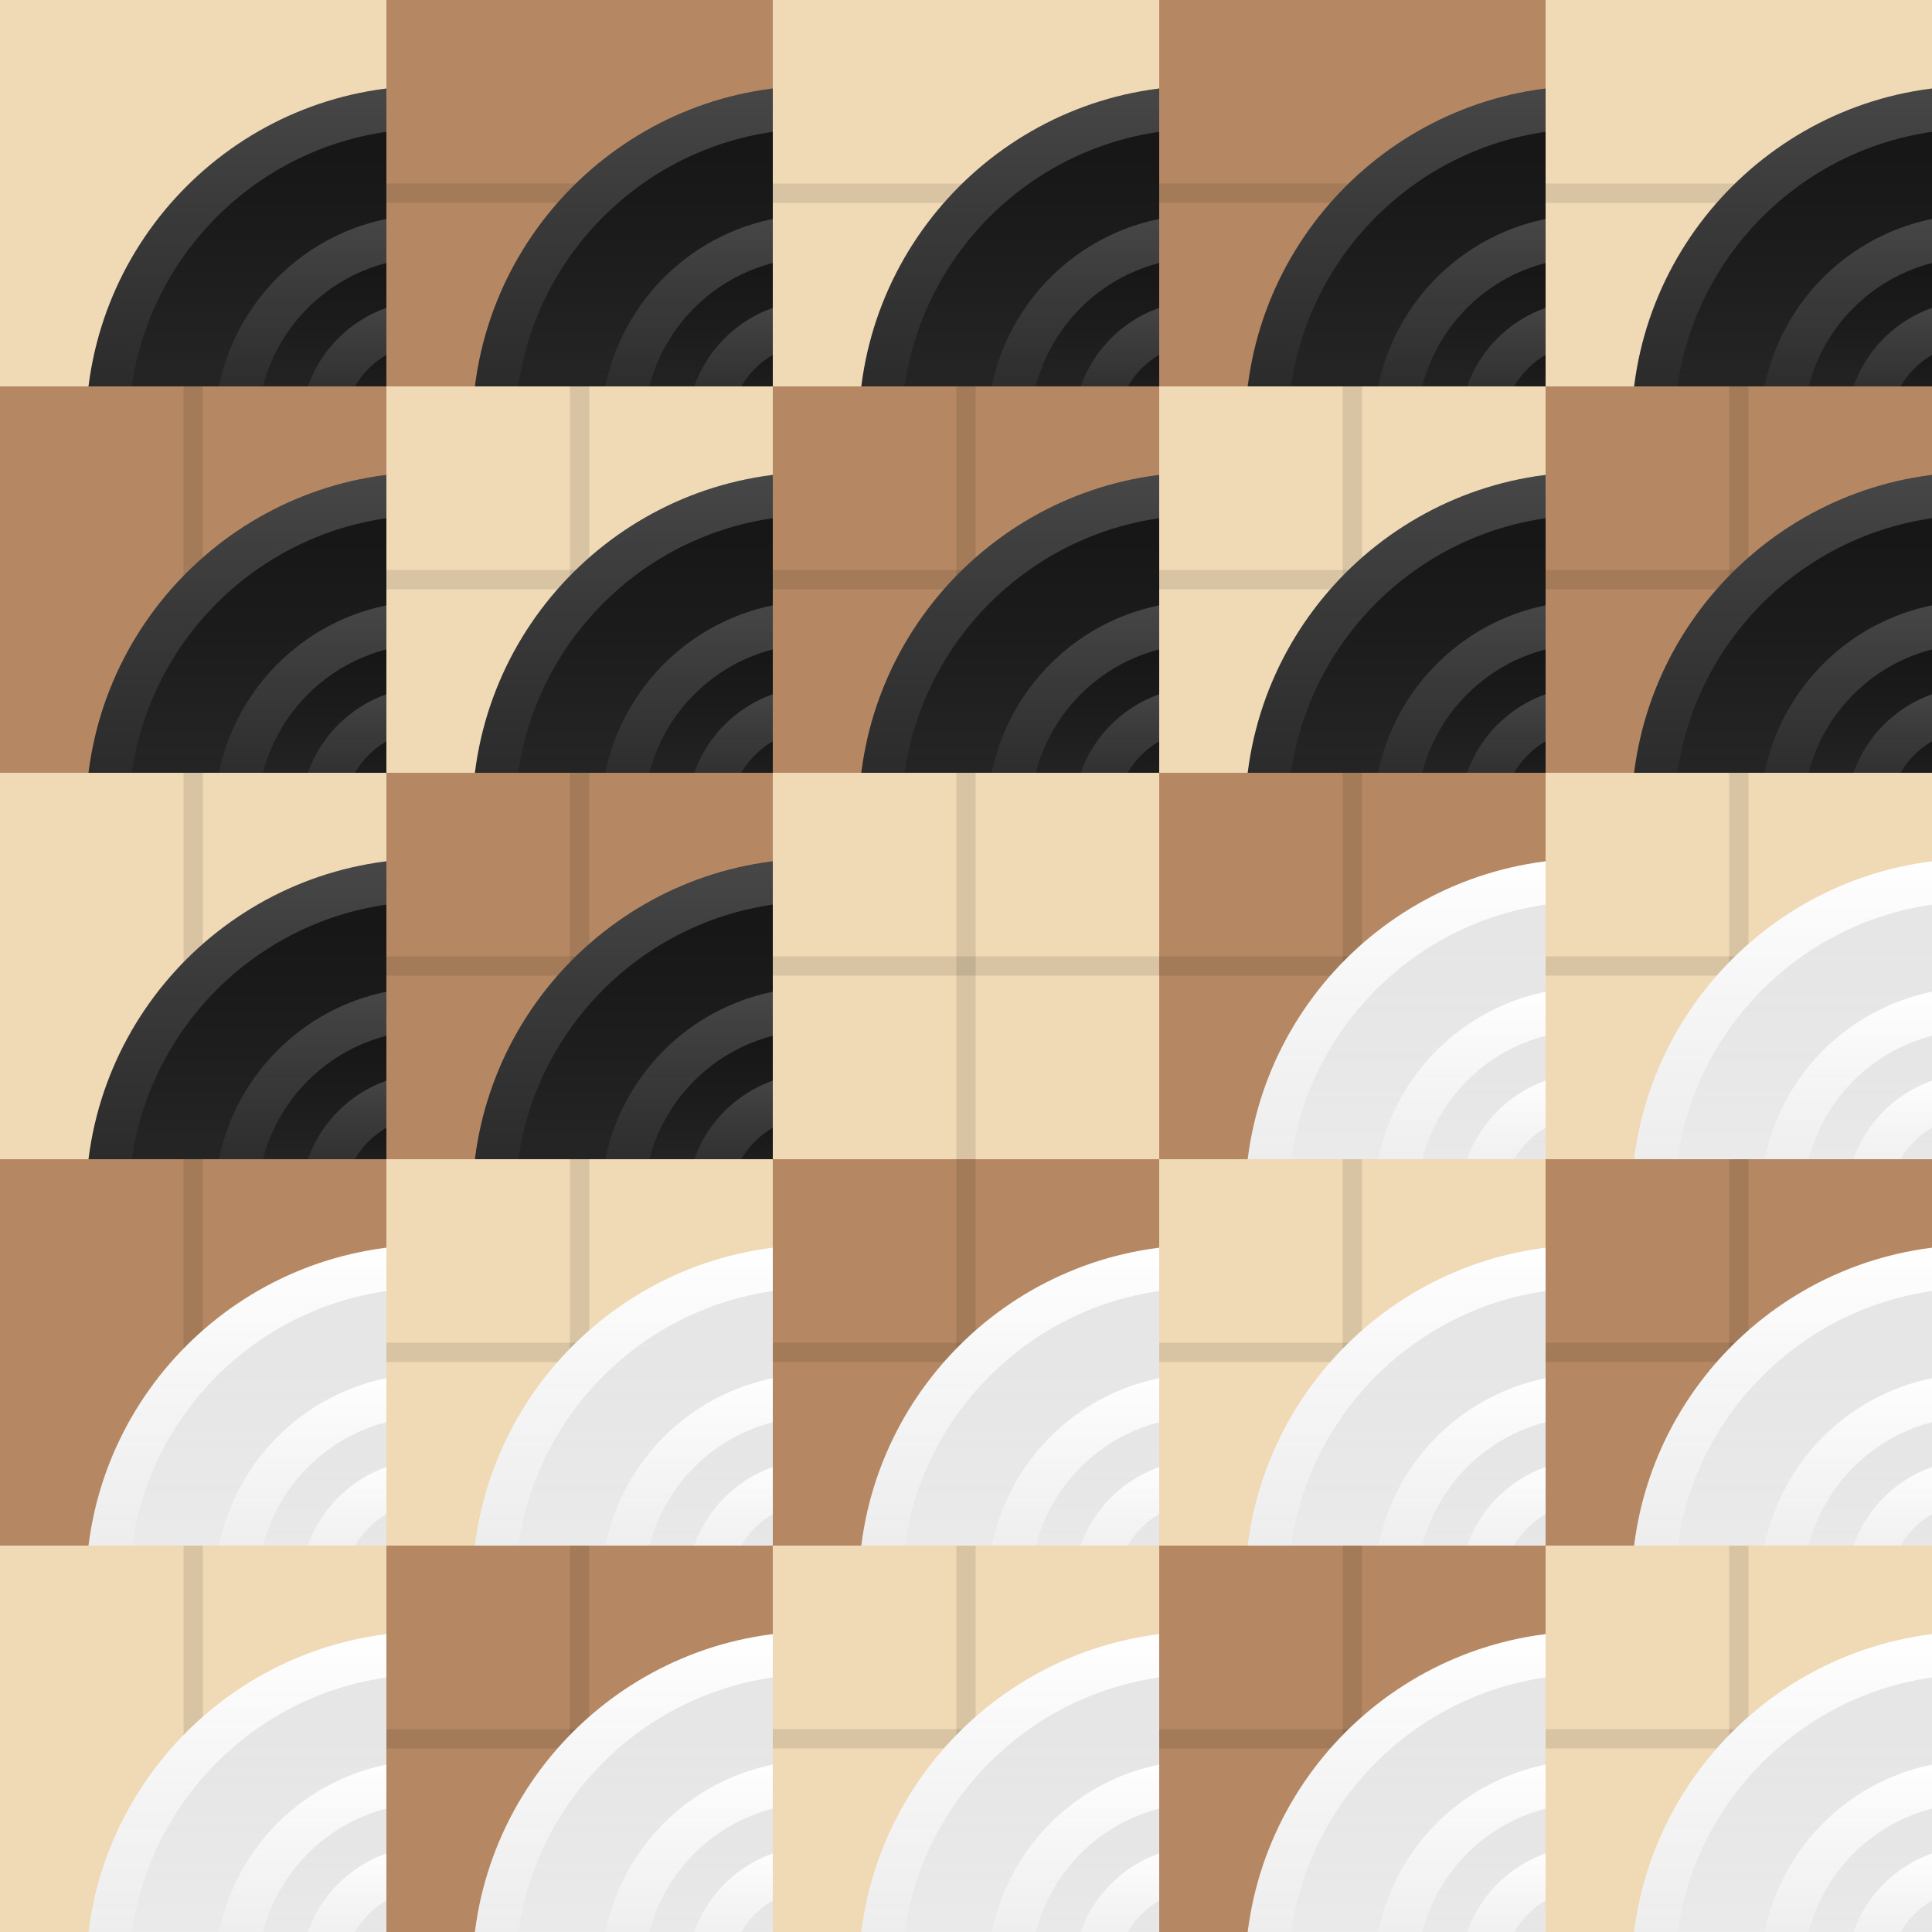
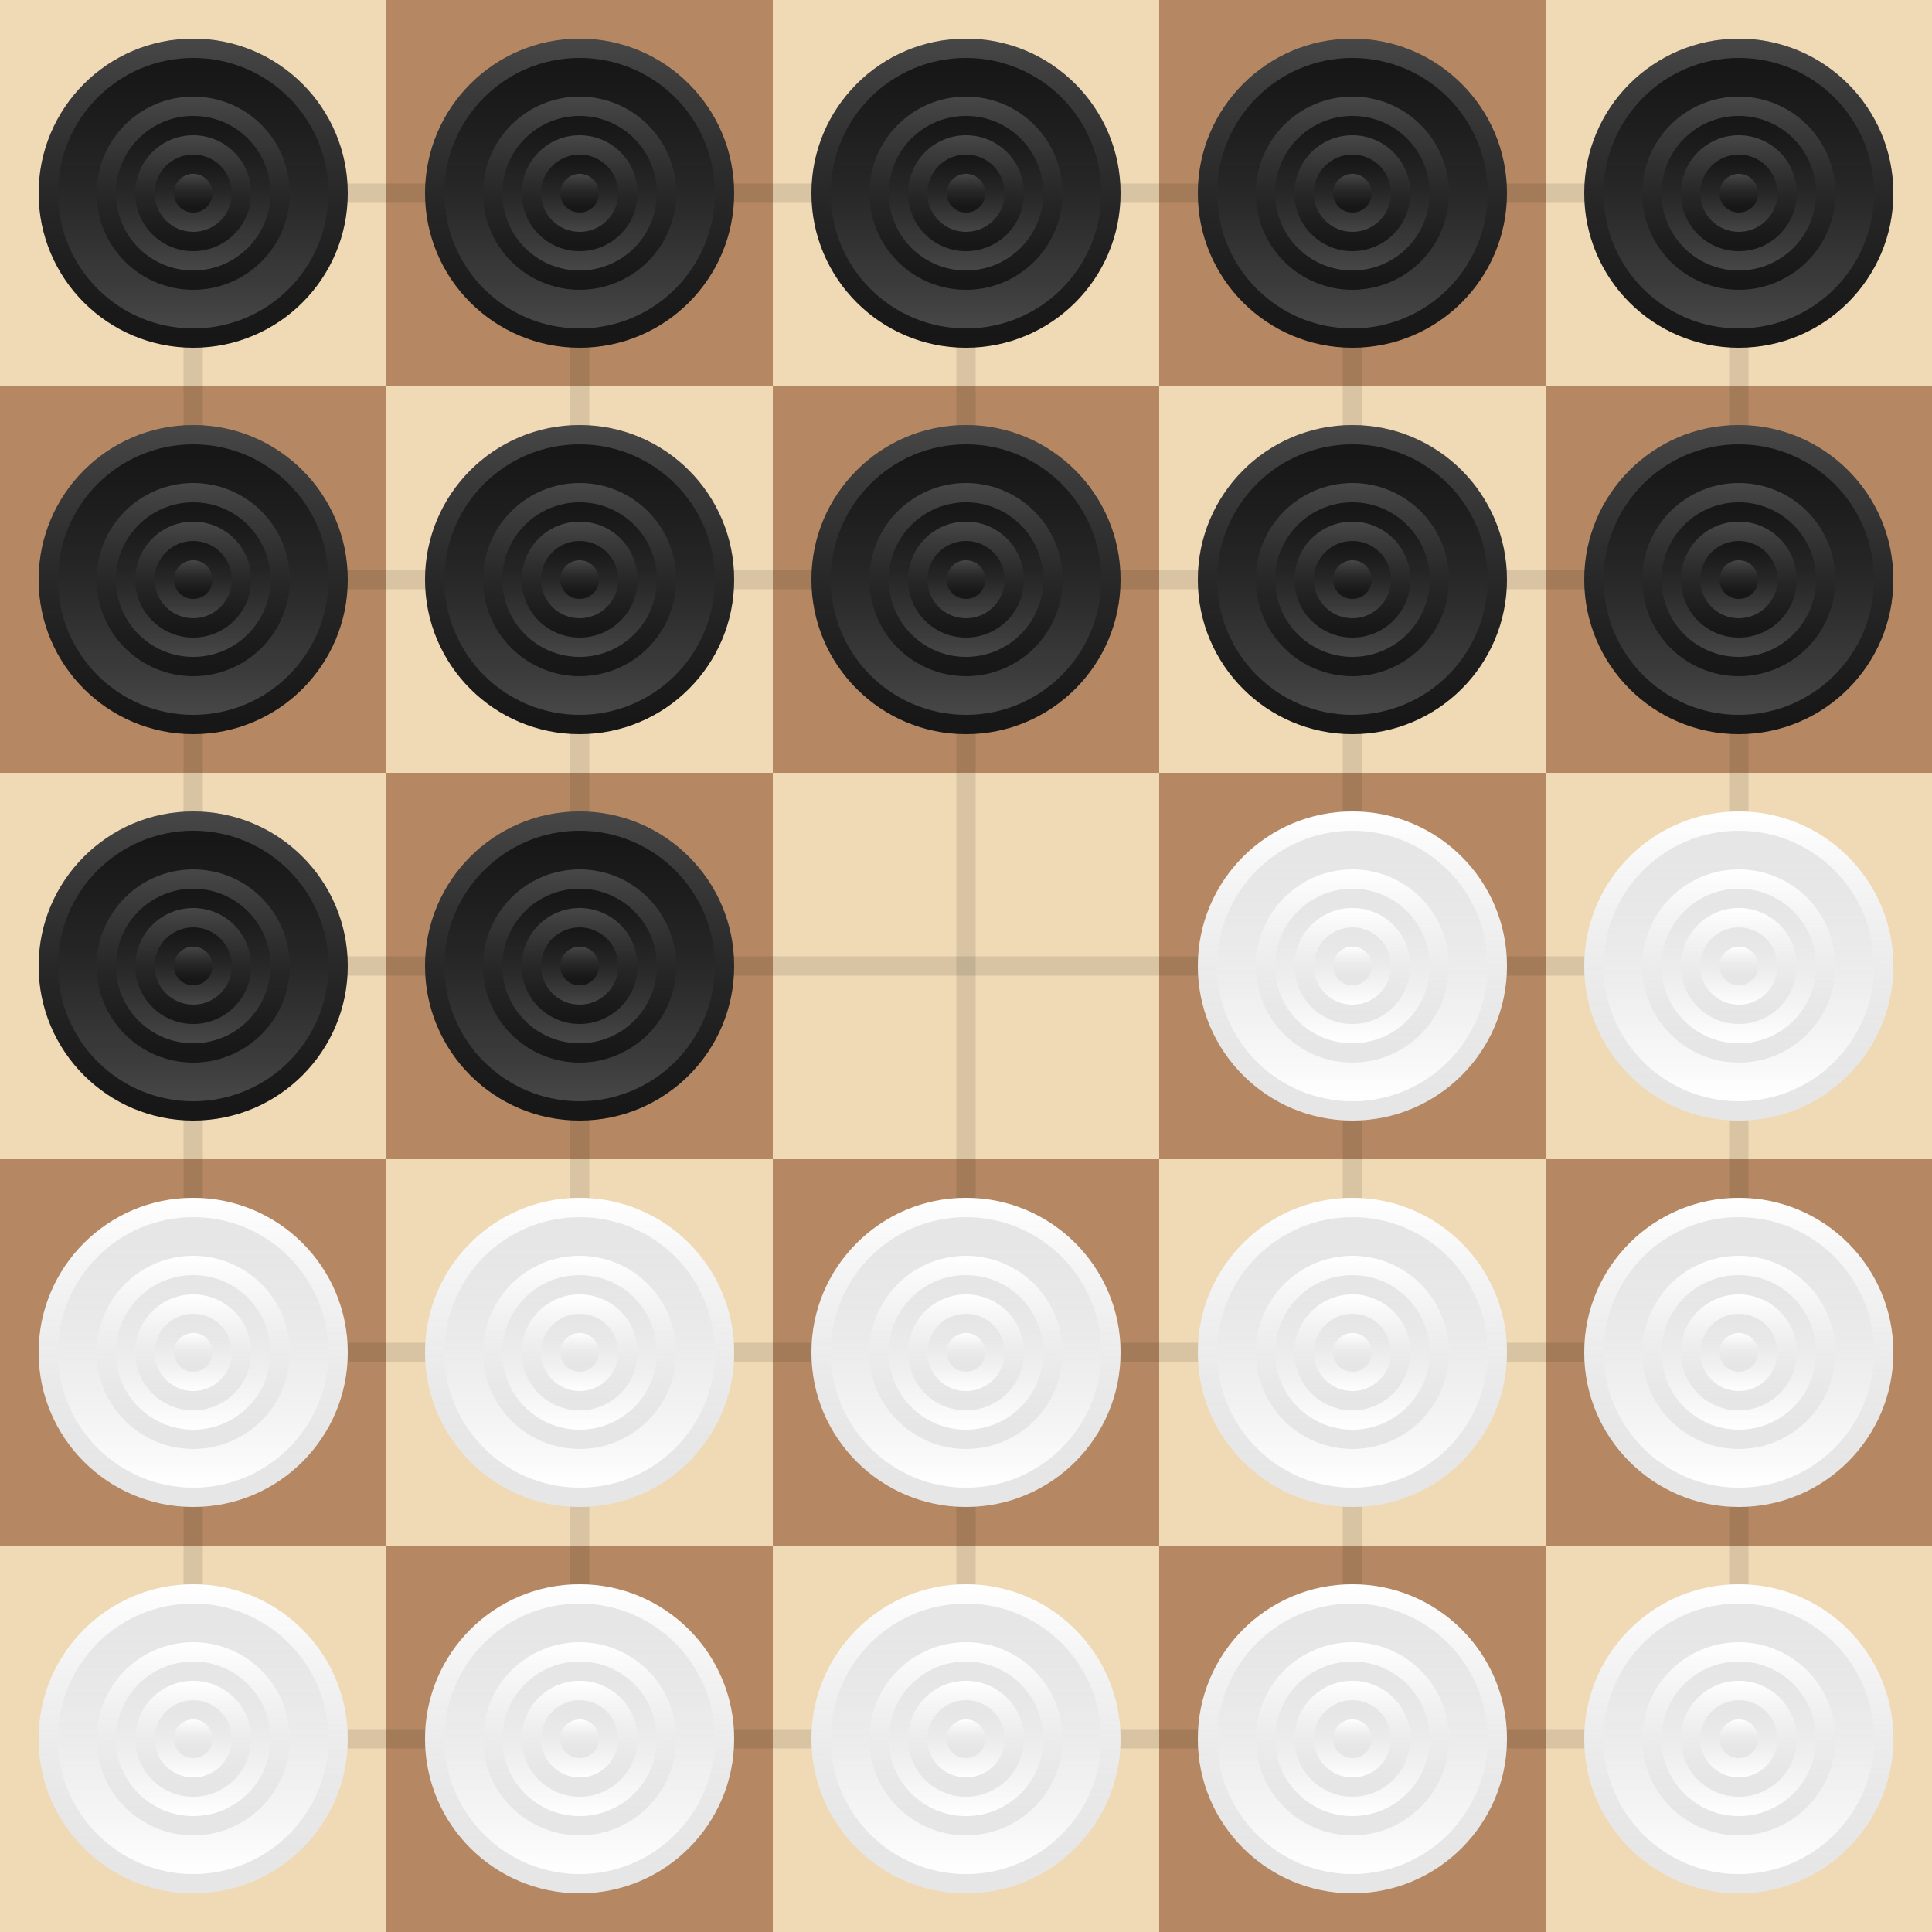
<svg xmlns="http://www.w3.org/2000/svg" viewBox="0 0 200 200" width="200" height="200">
  <defs>
-     <symbol id="piece-bM" viewBox="0 0 45 45">
+     <symbol id="piece-bM" viewBox="0 0 100 100">
      <style>.B{fill-rule:evenodd}</style>
      <defs>
        <clipPath id="A">
          <path d="M0 0h100v100H0z" />
        </clipPath>
      </defs>
      <g clip-path="url(#A)">
        <circle vector-effect="non-scaling-stroke" cx="50" cy="50" r="40" fill="#191919" />
        <linearGradient id="B" x1="50" y1="25" x2="50" y2="74.923" gradientUnits="userSpaceOnUse">
          <stop offset="0%" stop-opacity=".2" stop-color="#fff" />
          <stop offset="100%" stop-opacity=".098" stop-color="#000" />
        </linearGradient>
        <path d="M50 25c-13.807 0-25 11.193-25 25s11.193 25 25 25 25-11.193 25-25-11.193-25-25-25zm0 5c11.046 0 20 8.954 20 20s-8.954 20-20 20-20-8.954-20-20 8.954-20 20-20z" fill="url(#B)" class="B" />
        <linearGradient id="C" x1="50" y1="70.078" x2="50" y2="30" gradientUnits="userSpaceOnUse">
          <stop offset="0%" stop-opacity=".2" stop-color="#fff" />
          <stop offset="100%" stop-opacity=".098" stop-color="#000" />
        </linearGradient>
        <path d="M50 30c-11.046 0-20 8.954-20 20s8.954 20 20 20 20-8.954 20-20-8.954-20-20-20zm0 5c8.284 0 15 6.716 15 15s-6.716 15-15 15-15-6.716-15-15 6.716-15 15-15z" fill="url(#C)" class="B" />
        <linearGradient id="D" x1="50" y1="60.303" x2="50" y2="40" gradientUnits="userSpaceOnUse">
          <stop offset="0%" stop-opacity=".2" stop-color="#fff" />
          <stop offset="100%" stop-opacity=".098" stop-color="#000" />
        </linearGradient>
        <path d="M50 40a10 10 0 1 0 0 20 10 10 0 1 0 0-20h0zm0 5a5 5 0 1 1 0 10 5 5 0 1 1 0-10h0z" fill="url(#D)" class="B" />
        <linearGradient id="E" x1="50" y1="10" x2="49.735" y2="90" gradientUnits="userSpaceOnUse">
          <stop offset="0%" stop-opacity=".2" stop-color="#fff" />
          <stop offset="100%" stop-opacity=".098" stop-color="#000" />
        </linearGradient>
        <path d="M50 10c-10.61 0-20.783 4.214-28.284 11.716S10 39.39 10 50s4.214 20.783 11.716 28.284S39.39 90 50 90s20.783-4.214 28.284-11.716S90 60.61 90 50s-4.214-20.783-11.716-28.284S60.61 10 50 10h0zm0 5c19.33 0 35 15.67 35 35S69.33 85 50 85 15 69.33 15 50s15.67-35 35-35z" fill="url(#E)" class="B" />
        <linearGradient id="F" x1="50" y1="84.77" x2="50" y2="15" gradientUnits="userSpaceOnUse">
          <stop offset="0%" stop-opacity=".2" stop-color="#fff" />
          <stop offset="100%" stop-opacity=".098" stop-color="#000" />
        </linearGradient>
        <path d="M50 15c-19.33 0-35 15.67-35 35s15.67 35 35 35 35-15.67 35-35-15.67-35-35-35zm0 10c6.63 0 12.99 2.634 17.678 7.322S75 43.37 75 50s-2.634 12.99-7.322 17.678S56.63 75 50 75s-12.99-2.634-17.678-7.322S25 56.63 25 50s2.634-12.99 7.322-17.678S43.37 25 50 25h0z" fill="url(#F)" class="B" />
        <linearGradient id="G" x1="50" y1="44.933" x2="50" y2="53.754" gradientUnits="userSpaceOnUse">
          <stop offset="0%" stop-opacity=".2" stop-color="#fff" />
          <stop offset="100%" stop-opacity=".098" stop-color="#000" />
        </linearGradient>
        <circle vector-effect="non-scaling-stroke" cx="50" cy="50" r="5" fill="url(#G)" />
        <linearGradient id="H" x1="50" y1="35" x2="50" y2="64.594" gradientUnits="userSpaceOnUse">
          <stop offset="0%" stop-opacity=".2" stop-color="#fff" />
          <stop offset="100%" stop-opacity=".098" stop-color="#000" />
        </linearGradient>
        <path d="M50 35a15 15 0 0 0-15 15 15 15 0 0 0 15 15 15 15 0 0 0 15-15 15 15 0 0 0-15-15h0zm0 5a10 10 0 1 1 0 20 10 10 0 1 1 0-20h0z" fill="url(#H)" class="B" />
      </g>
    </symbol>
-     <symbol id="piece-wM" viewBox="0 0 45 45">
+     <symbol id="piece-wM" viewBox="0 0 100 100">
      <style>.B{fill-rule:evenodd}</style>
      <defs>
        <clipPath id="A">
          <path d="M0 0h100v100H0z" />
        </clipPath>
      </defs>
      <g clip-path="url(#A)">
        <circle vector-effect="non-scaling-stroke" cx="50" cy="50" r="40" fill="#fff" />
        <linearGradient id="B" x1="50" y1="25" x2="50" y2="74.923" gradientUnits="userSpaceOnUse">
          <stop offset="0%" stop-opacity=".1" stop-color="#fff" />
          <stop offset="100%" stop-opacity=".098" stop-color="#000" />
        </linearGradient>
        <path d="M50 25c-13.807 0-25 11.193-25 25s11.193 25 25 25 25-11.193 25-25-11.193-25-25-25zm0 5c11.046 0 20 8.954 20 20s-8.954 20-20 20-20-8.954-20-20 8.954-20 20-20z" fill="url(#B)" class="B" />
        <linearGradient id="C" x1="50" y1="70.078" x2="50" y2="30" gradientUnits="userSpaceOnUse">
          <stop offset="0%" stop-opacity=".2" stop-color="#fff" />
          <stop offset="100%" stop-opacity=".098" stop-color="#000" />
        </linearGradient>
        <path d="M50 30c-11.046 0-20 8.954-20 20s8.954 20 20 20 20-8.954 20-20-8.954-20-20-20zm0 5c8.284 0 15 6.716 15 15s-6.716 15-15 15-15-6.716-15-15 6.716-15 15-15z" fill="url(#C)" class="B" />
        <linearGradient id="D" x1="50" y1="60.303" x2="50" y2="40" gradientUnits="userSpaceOnUse">
          <stop offset="0%" stop-opacity=".1" stop-color="#fff" />
          <stop offset="100%" stop-opacity=".098" stop-color="#000" />
        </linearGradient>
        <path d="M50 40a10 10 0 1 0 0 20 10 10 0 1 0 0-20h0zm0 5a5 5 0 1 1 0 10 5 5 0 1 1 0-10h0z" fill="url(#D)" class="B" />
        <linearGradient id="E" x1="50" y1="10" x2="49.735" y2="90" gradientUnits="userSpaceOnUse">
          <stop offset="0%" stop-opacity=".1" stop-color="#fff" />
          <stop offset="100%" stop-opacity=".098" stop-color="#000" />
        </linearGradient>
        <path d="M50 10c-10.61 0-20.783 4.214-28.284 11.716S10 39.39 10 50s4.214 20.783 11.716 28.284S39.39 90 50 90s20.783-4.214 28.284-11.716S90 60.61 90 50s-4.214-20.783-11.716-28.284S60.61 10 50 10h0zm0 5c19.33 0 35 15.67 35 35S69.33 85 50 85 15 69.33 15 50s15.67-35 35-35z" fill="url(#E)" class="B" />
        <linearGradient id="F" x1="50" y1="84.77" x2="50" y2="15" gradientUnits="userSpaceOnUse">
          <stop offset="0%" stop-opacity=".1" stop-color="#fff" />
          <stop offset="100%" stop-opacity=".098" stop-color="#000" />
        </linearGradient>
        <path d="M50 15c-19.33 0-35 15.67-35 35s15.67 35 35 35 35-15.67 35-35-15.67-35-35-35zm0 10c6.63 0 12.99 2.634 17.678 7.322S75 43.37 75 50s-2.634 12.99-7.322 17.678S56.63 75 50 75s-12.99-2.634-17.678-7.322S25 56.63 25 50s2.634-12.99 7.322-17.678S43.37 25 50 25h0z" fill="url(#F)" class="B" />
        <linearGradient id="G" x1="50" y1="44.933" x2="50" y2="53.754" gradientUnits="userSpaceOnUse">
          <stop offset="0%" stop-opacity=".1" stop-color="#fff" />
          <stop offset="100%" stop-opacity=".098" stop-color="#000" />
        </linearGradient>
        <circle vector-effect="non-scaling-stroke" cx="50" cy="50" r="5" fill="url(#G)" />
        <linearGradient id="H" x1="50" y1="35" x2="50" y2="64.594" gradientUnits="userSpaceOnUse">
          <stop offset="0%" stop-opacity=".1" stop-color="#fff" />
          <stop offset="100%" stop-opacity=".098" stop-color="#000" />
        </linearGradient>
        <path d="M50 35a15 15 0 0 0-15 15 15 15 0 0 0 15 15 15 15 0 0 0 15-15 15 15 0 0 0-15-15h0zm0 5a10 10 0 1 1 0 20 10 10 0 1 1 0-20h0z" fill="url(#H)" class="B" />
      </g>
    </symbol>
  </defs>
  <rect fill="#f0d9b5" rx="4" x="0" y="0" width="200" height="200" />
  <rect x="0" y="0" width="40" height="40" fill="#f0d9b5" />
  <rect x="40" y="0" width="40" height="40" fill="#b58863" />
  <rect x="80" y="0" width="40" height="40" fill="#f0d9b5" />
  <rect x="120" y="0" width="40" height="40" fill="#b58863" />
  <rect x="160" y="0" width="40" height="40" fill="#f0d9b5" />
  <rect x="0" y="40" width="40" height="40" fill="#b58863" />
  <rect x="40" y="40" width="40" height="40" fill="#f0d9b5" />
  <rect x="80" y="40" width="40" height="40" fill="#b58863" />
  <rect x="120" y="40" width="40" height="40" fill="#f0d9b5" />
  <rect x="160" y="40" width="40" height="40" fill="#b58863" />
  <rect x="0" y="80" width="40" height="40" fill="#f0d9b5" />
  <rect x="40" y="80" width="40" height="40" fill="#b58863" />
  <rect x="80" y="80" width="40" height="40" fill="#f0d9b5" />
  <rect x="120" y="80" width="40" height="40" fill="#b58863" />
  <rect x="160" y="80" width="40" height="40" fill="#f0d9b5" />
  <rect x="0" y="120" width="40" height="40" fill="#b58863" />
  <rect x="40" y="120" width="40" height="40" fill="#f0d9b5" />
  <rect x="80" y="120" width="40" height="40" fill="#b58863" />
  <rect x="120" y="120" width="40" height="40" fill="#f0d9b5" />
  <rect x="160" y="120" width="40" height="40" fill="#b58863" />
  <rect x="0" y="160" width="40" height="40" fill="#f0d9b5" />
  <rect x="40" y="160" width="40" height="40" fill="#b58863" />
  <rect x="80" y="160" width="40" height="40" fill="#f0d9b5" />
  <rect x="120" y="160" width="40" height="40" fill="#b58863" />
  <rect x="160" y="160" width="40" height="40" fill="#f0d9b5" />
  <line x1="20" y1="20" x2="180" y2="20" stroke="rgba(0,0,0,0.1)" stroke-width="2" />
  <line x1="20" y1="60" x2="180" y2="60" stroke="rgba(0,0,0,0.1)" stroke-width="2" />
  <line x1="20" y1="100" x2="180" y2="100" stroke="rgba(0,0,0,0.1)" stroke-width="2" />
  <line x1="20" y1="140" x2="180" y2="140" stroke="rgba(0,0,0,0.1)" stroke-width="2" />
  <line x1="20" y1="180" x2="180" y2="180" stroke="rgba(0,0,0,0.1)" stroke-width="2" />
  <line x1="20" y1="20" x2="20" y2="180" stroke="rgba(0,0,0,0.1)" stroke-width="2" />
  <line x1="60" y1="20" x2="60" y2="180" stroke="rgba(0,0,0,0.1)" stroke-width="2" />
  <line x1="100" y1="20" x2="100" y2="180" stroke="rgba(0,0,0,0.1)" stroke-width="2" />
  <line x1="140" y1="20" x2="140" y2="180" stroke="rgba(0,0,0,0.1)" stroke-width="2" />
  <line x1="180" y1="20" x2="180" y2="180" stroke="rgba(0,0,0,0.1)" stroke-width="2" />
  <circle cx="20" cy="20" r="18" fill="transparent" data-sq="a5" class="board-cell" />
  <circle cx="60" cy="20" r="18" fill="transparent" data-sq="b5" class="board-cell" />
  <circle cx="100" cy="20" r="18" fill="transparent" data-sq="c5" class="board-cell" />
  <circle cx="140" cy="20" r="18" fill="transparent" data-sq="d5" class="board-cell" />
  <circle cx="180" cy="20" r="18" fill="transparent" data-sq="e5" class="board-cell" />
  <circle cx="20" cy="60" r="18" fill="transparent" data-sq="a4" class="board-cell" />
  <circle cx="60" cy="60" r="18" fill="transparent" data-sq="b4" class="board-cell" />
  <circle cx="100" cy="60" r="18" fill="transparent" data-sq="c4" class="board-cell" />
  <circle cx="140" cy="60" r="18" fill="transparent" data-sq="d4" class="board-cell" />
  <circle cx="180" cy="60" r="18" fill="transparent" data-sq="e4" class="board-cell" />
  <circle cx="20" cy="100" r="18" fill="transparent" data-sq="a3" class="board-cell" />
  <circle cx="60" cy="100" r="18" fill="transparent" data-sq="b3" class="board-cell" />
  <circle cx="100" cy="100" r="18" fill="transparent" data-sq="c3" class="board-cell" />
  <circle cx="140" cy="100" r="18" fill="transparent" data-sq="d3" class="board-cell" />
  <circle cx="180" cy="100" r="18" fill="transparent" data-sq="e3" class="board-cell" />
  <circle cx="20" cy="140" r="18" fill="transparent" data-sq="a2" class="board-cell" />
  <circle cx="60" cy="140" r="18" fill="transparent" data-sq="b2" class="board-cell" />
  <circle cx="100" cy="140" r="18" fill="transparent" data-sq="c2" class="board-cell" />
  <circle cx="140" cy="140" r="18" fill="transparent" data-sq="d2" class="board-cell" />
  <circle cx="180" cy="140" r="18" fill="transparent" data-sq="e2" class="board-cell" />
  <circle cx="20" cy="180" r="18" fill="transparent" data-sq="a1" class="board-cell" />
  <circle cx="60" cy="180" r="18" fill="transparent" data-sq="b1" class="board-cell" />
  <circle cx="100" cy="180" r="18" fill="transparent" data-sq="c1" class="board-cell" />
  <circle cx="140" cy="180" r="18" fill="transparent" data-sq="d1" class="board-cell" />
  <circle cx="180" cy="180" r="18" fill="transparent" data-sq="e1" class="board-cell" />
  <g pointer-events="none">
    <use href="#piece-bM" x="0" y="0" width="40" height="40" />
    <use href="#piece-bM" x="40" y="0" width="40" height="40" />
    <use href="#piece-bM" x="80" y="0" width="40" height="40" />
    <use href="#piece-bM" x="120" y="0" width="40" height="40" />
    <use href="#piece-bM" x="160" y="0" width="40" height="40" />
    <use href="#piece-bM" x="0" y="40" width="40" height="40" />
    <use href="#piece-bM" x="40" y="40" width="40" height="40" />
    <use href="#piece-bM" x="80" y="40" width="40" height="40" />
    <use href="#piece-bM" x="120" y="40" width="40" height="40" />
    <use href="#piece-bM" x="160" y="40" width="40" height="40" />
    <use href="#piece-bM" x="0" y="80" width="40" height="40" />
    <use href="#piece-bM" x="40" y="80" width="40" height="40" />
    <use href="#piece-wM" x="120" y="80" width="40" height="40" />
    <use href="#piece-wM" x="160" y="80" width="40" height="40" />
    <use href="#piece-wM" x="0" y="120" width="40" height="40" />
    <use href="#piece-wM" x="40" y="120" width="40" height="40" />
    <use href="#piece-wM" x="80" y="120" width="40" height="40" />
    <use href="#piece-wM" x="120" y="120" width="40" height="40" />
    <use href="#piece-wM" x="160" y="120" width="40" height="40" />
    <use href="#piece-wM" x="0" y="160" width="40" height="40" />
    <use href="#piece-wM" x="40" y="160" width="40" height="40" />
    <use href="#piece-wM" x="80" y="160" width="40" height="40" />
    <use href="#piece-wM" x="120" y="160" width="40" height="40" />
    <use href="#piece-wM" x="160" y="160" width="40" height="40" />
  </g>
</svg>
